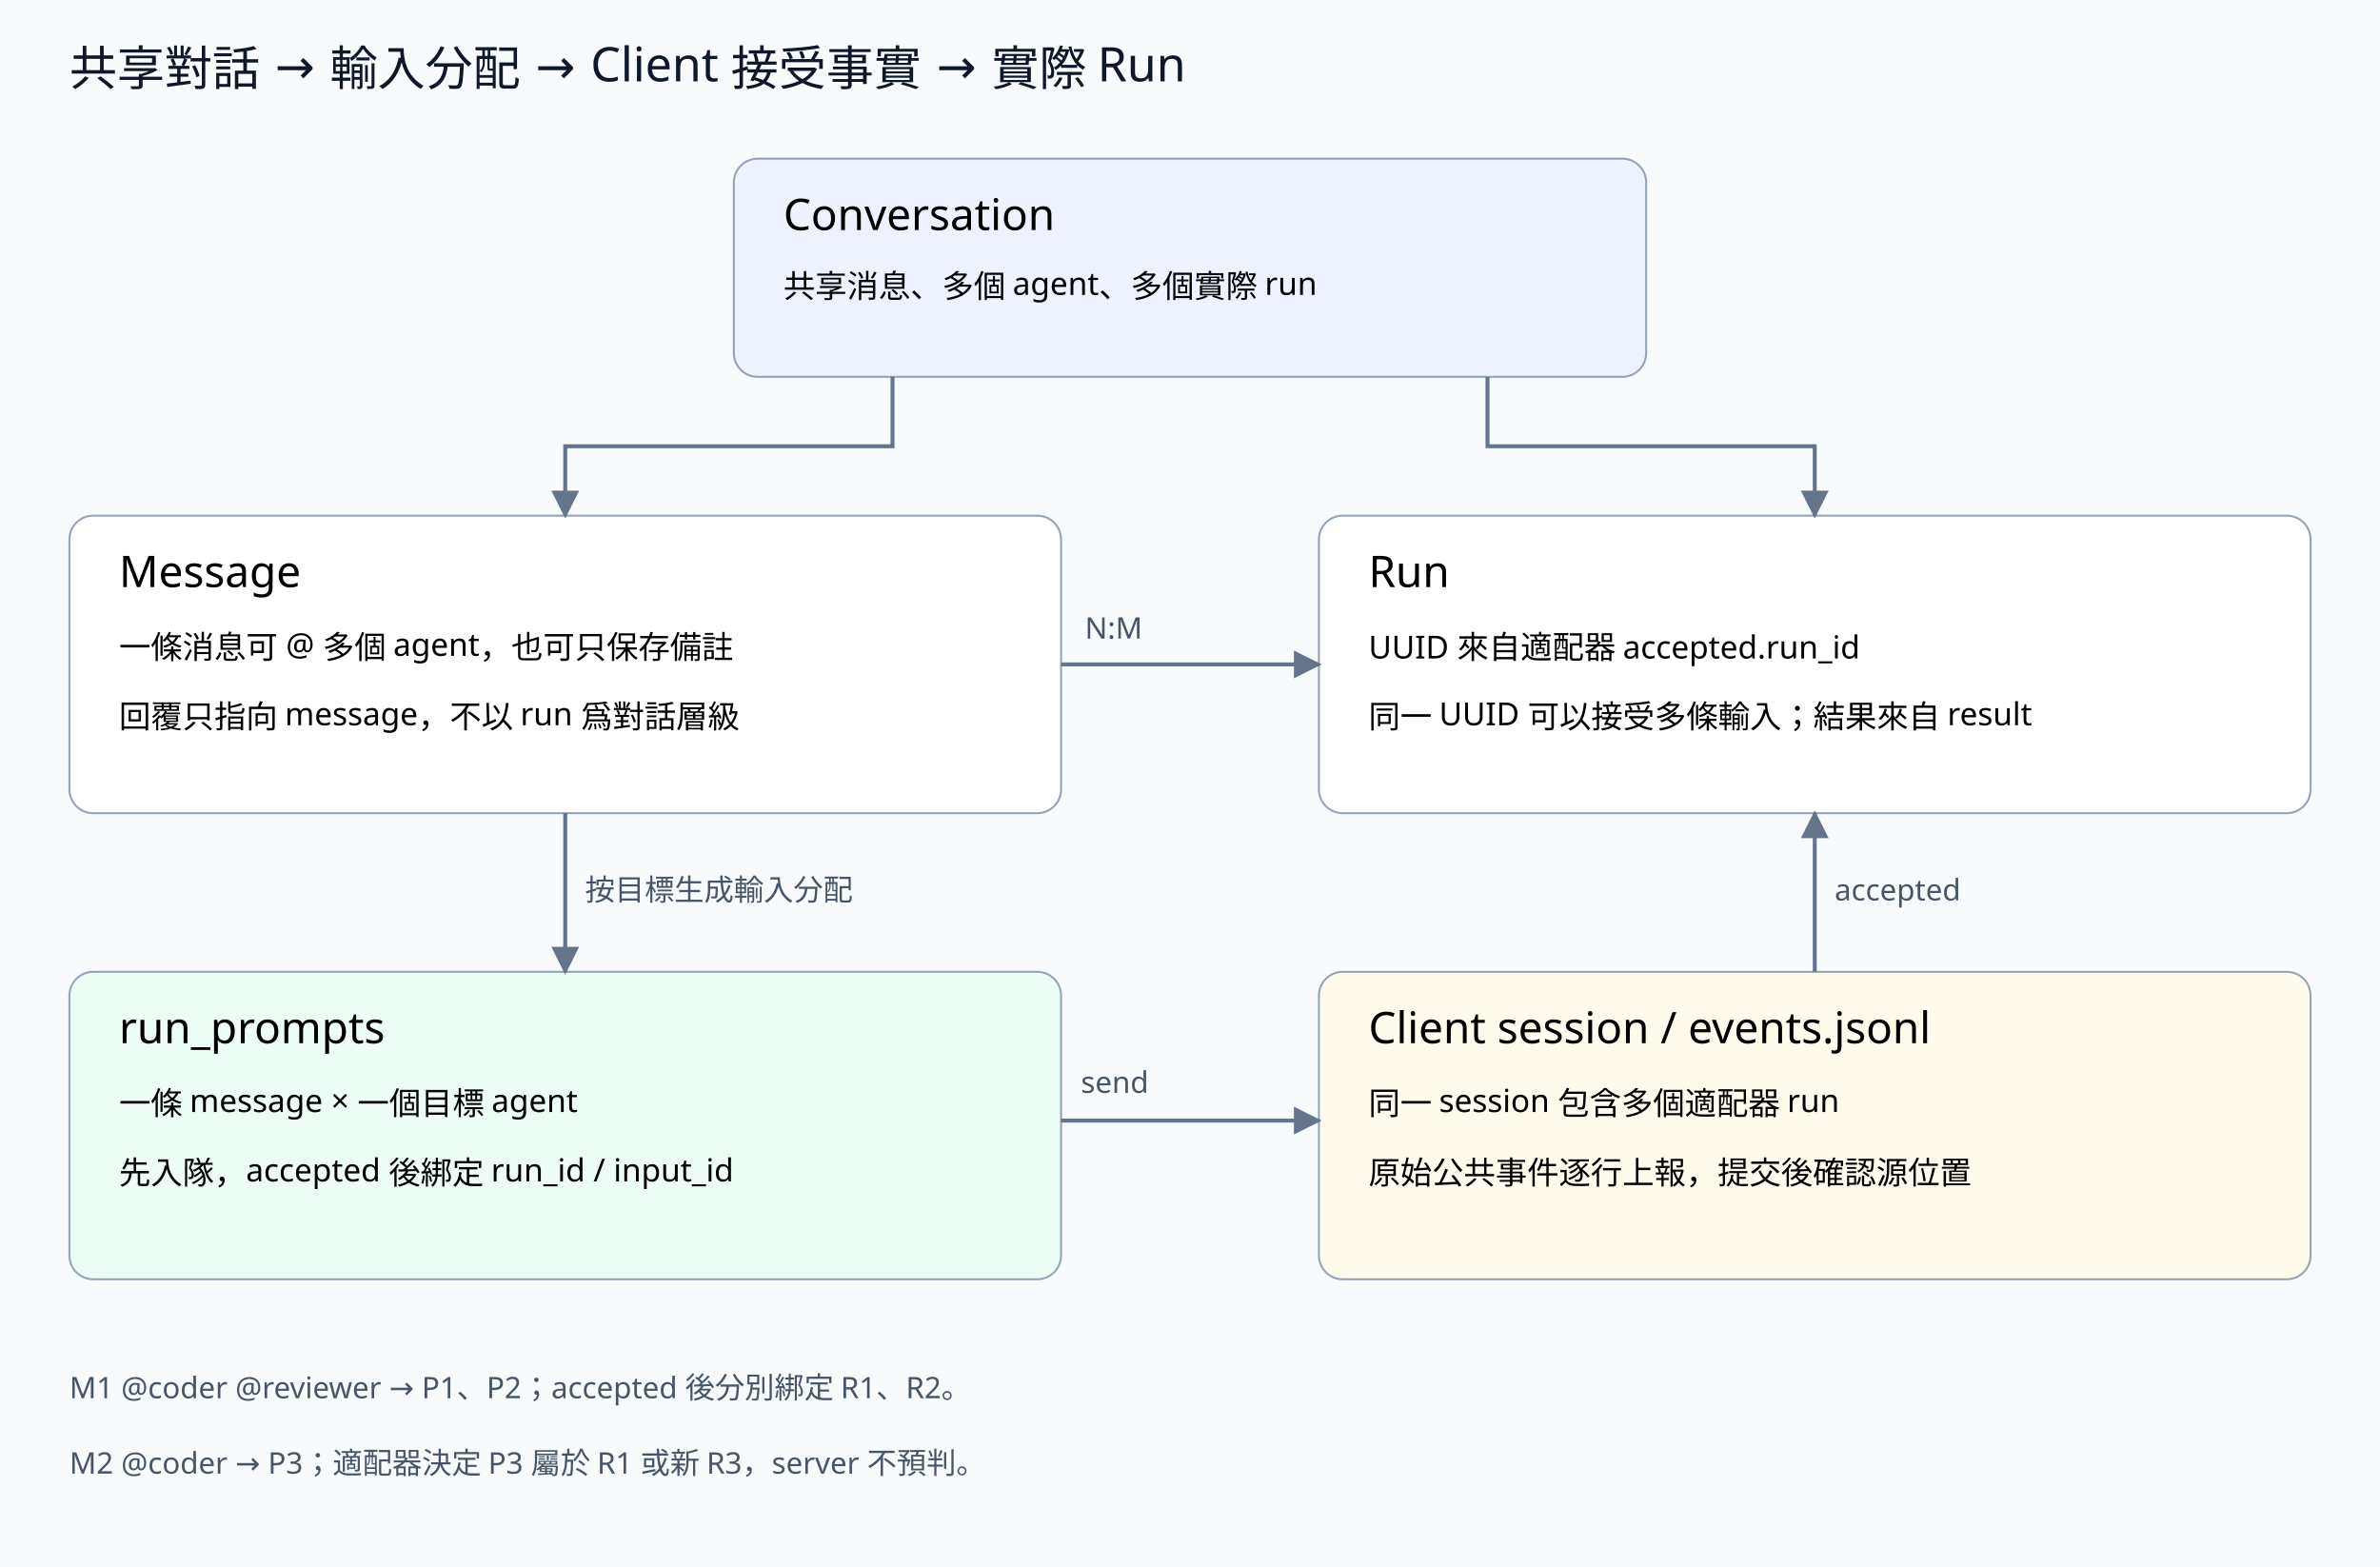
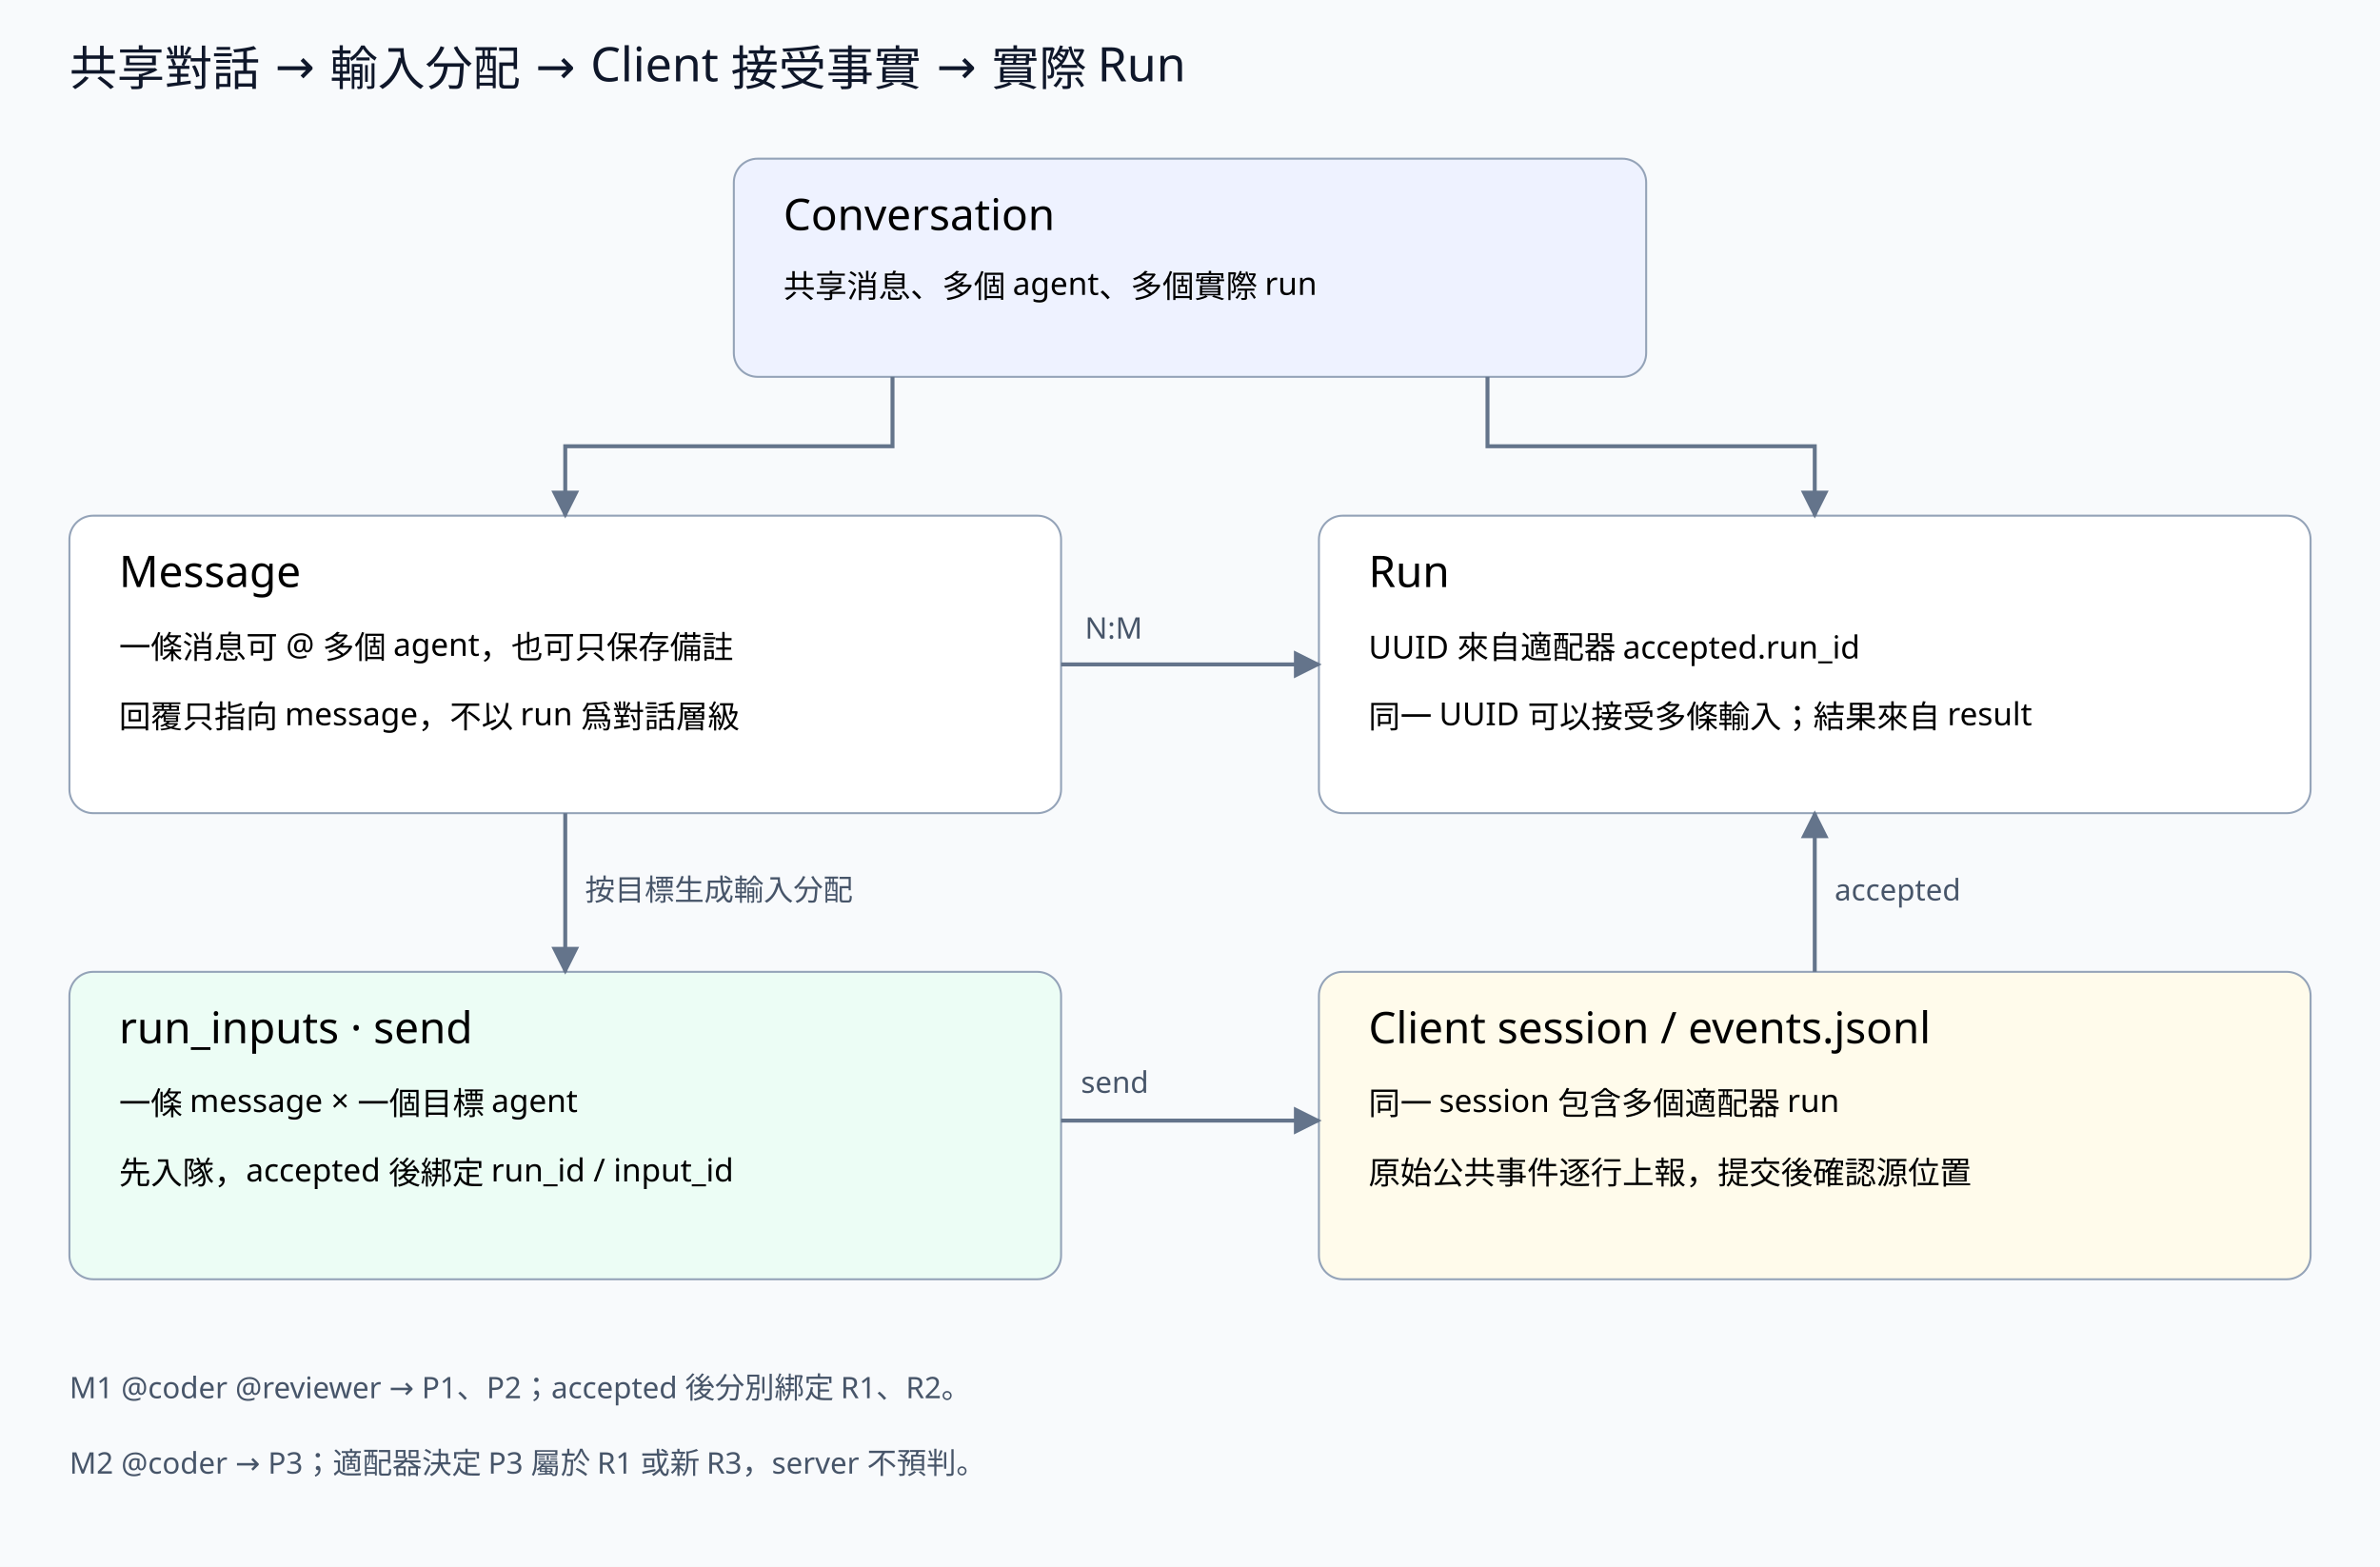
<svg xmlns="http://www.w3.org/2000/svg" width="1200" height="790" viewBox="0 0 1200 790" font-family="sans-serif" role="img" aria-labelledby="title desc">
  <defs>
    <marker id="arrow" viewBox="0 0 10 10" refX="9" refY="5" markerWidth="7" markerHeight="7" orient="auto">
      <path d="M0 0L10 5L0 10Z" fill="#64748b" />
    </marker>
  </defs>
  <rect width="1200" height="790" fill="#f8fafc" />
  <text x="35" y="43" font-size="24" fill="#0f172a">共享對話 → 輸入分配 → Client 接受事實 → 實際 Run</text>
  <rect x="370" y="80" width="460" height="110" rx="12" fill="#eef2ff" stroke="#94a3b8" />
  <text x="395" y="116" font-size="22">Conversation</text>
  <text x="395" y="150" font-size="16">共享消息、多個 agent、多個實際 run</text>
  <rect x="35" y="260" width="500" height="150" rx="12" fill="white" stroke="#94a3b8" />
  <text x="60" y="296" font-size="22">Message</text>
  <text x="60" y="332" font-size="16">一條消息可 @ 多個 agent，也可只保存備註</text>
  <text x="60" y="367" font-size="16">回覆只指向 message，不以 run 爲對話層級</text>
  <rect x="665" y="260" width="500" height="150" rx="12" fill="white" stroke="#94a3b8" />
  <text x="690" y="296" font-size="22">Run</text>
  <text x="690" y="332" font-size="16">UUID 來自適配器 accepted.run_id</text>
  <text x="690" y="367" font-size="16">同一 UUID 可以接受多條輸入；結果來自 result</text>
  <rect x="35" y="490" width="500" height="155" rx="12" fill="#ecfdf5" stroke="#94a3b8" />
-   <text x="60" y="526" font-size="22">run_prompts</text>
+   <text x="60" y="526" font-size="22">run_inputs · send</text>
  <text x="60" y="562" font-size="16">一條 message × 一個目標 agent</text>
  <text x="60" y="597" font-size="16">先入隊，accepted 後綁定 run_id / input_id</text>
  <rect x="665" y="490" width="500" height="155" rx="12" fill="#fffbeb" stroke="#94a3b8" />
  <text x="690" y="526" font-size="22">Client session / events.jsonl</text>
  <text x="690" y="562" font-size="16">同一 session 包含多個適配器 run</text>
  <text x="690" y="597" font-size="16">原始公共事件逐行上報，提交後確認源位置</text>
  <g fill="none" stroke="#64748b" stroke-width="2" marker-end="url(#arrow)">
    <path d="M450 190V225H285V260" />
    <path d="M750 190V225H915V260" />
    <path d="M285 410V490" />
    <path d="M535 565H665" />
    <path d="M915 490V410" />
    <path d="M535 335H665" />
  </g>
  <g font-size="15" fill="#475569">
    <text x="295" y="454">按目標生成輸入分配</text>
    <text x="545" y="551">send</text>
    <text x="925" y="454">accepted</text>
    <text x="547" y="322">N:M</text>
    <text x="35" y="705">M1 @coder @reviewer → P1、P2；accepted 後分別綁定 R1、R2。</text>
    <text x="35" y="743">M2 @coder → P3；適配器決定 P3 屬於 R1 或新 R3，server 不預判。</text>
  </g>
</svg>
